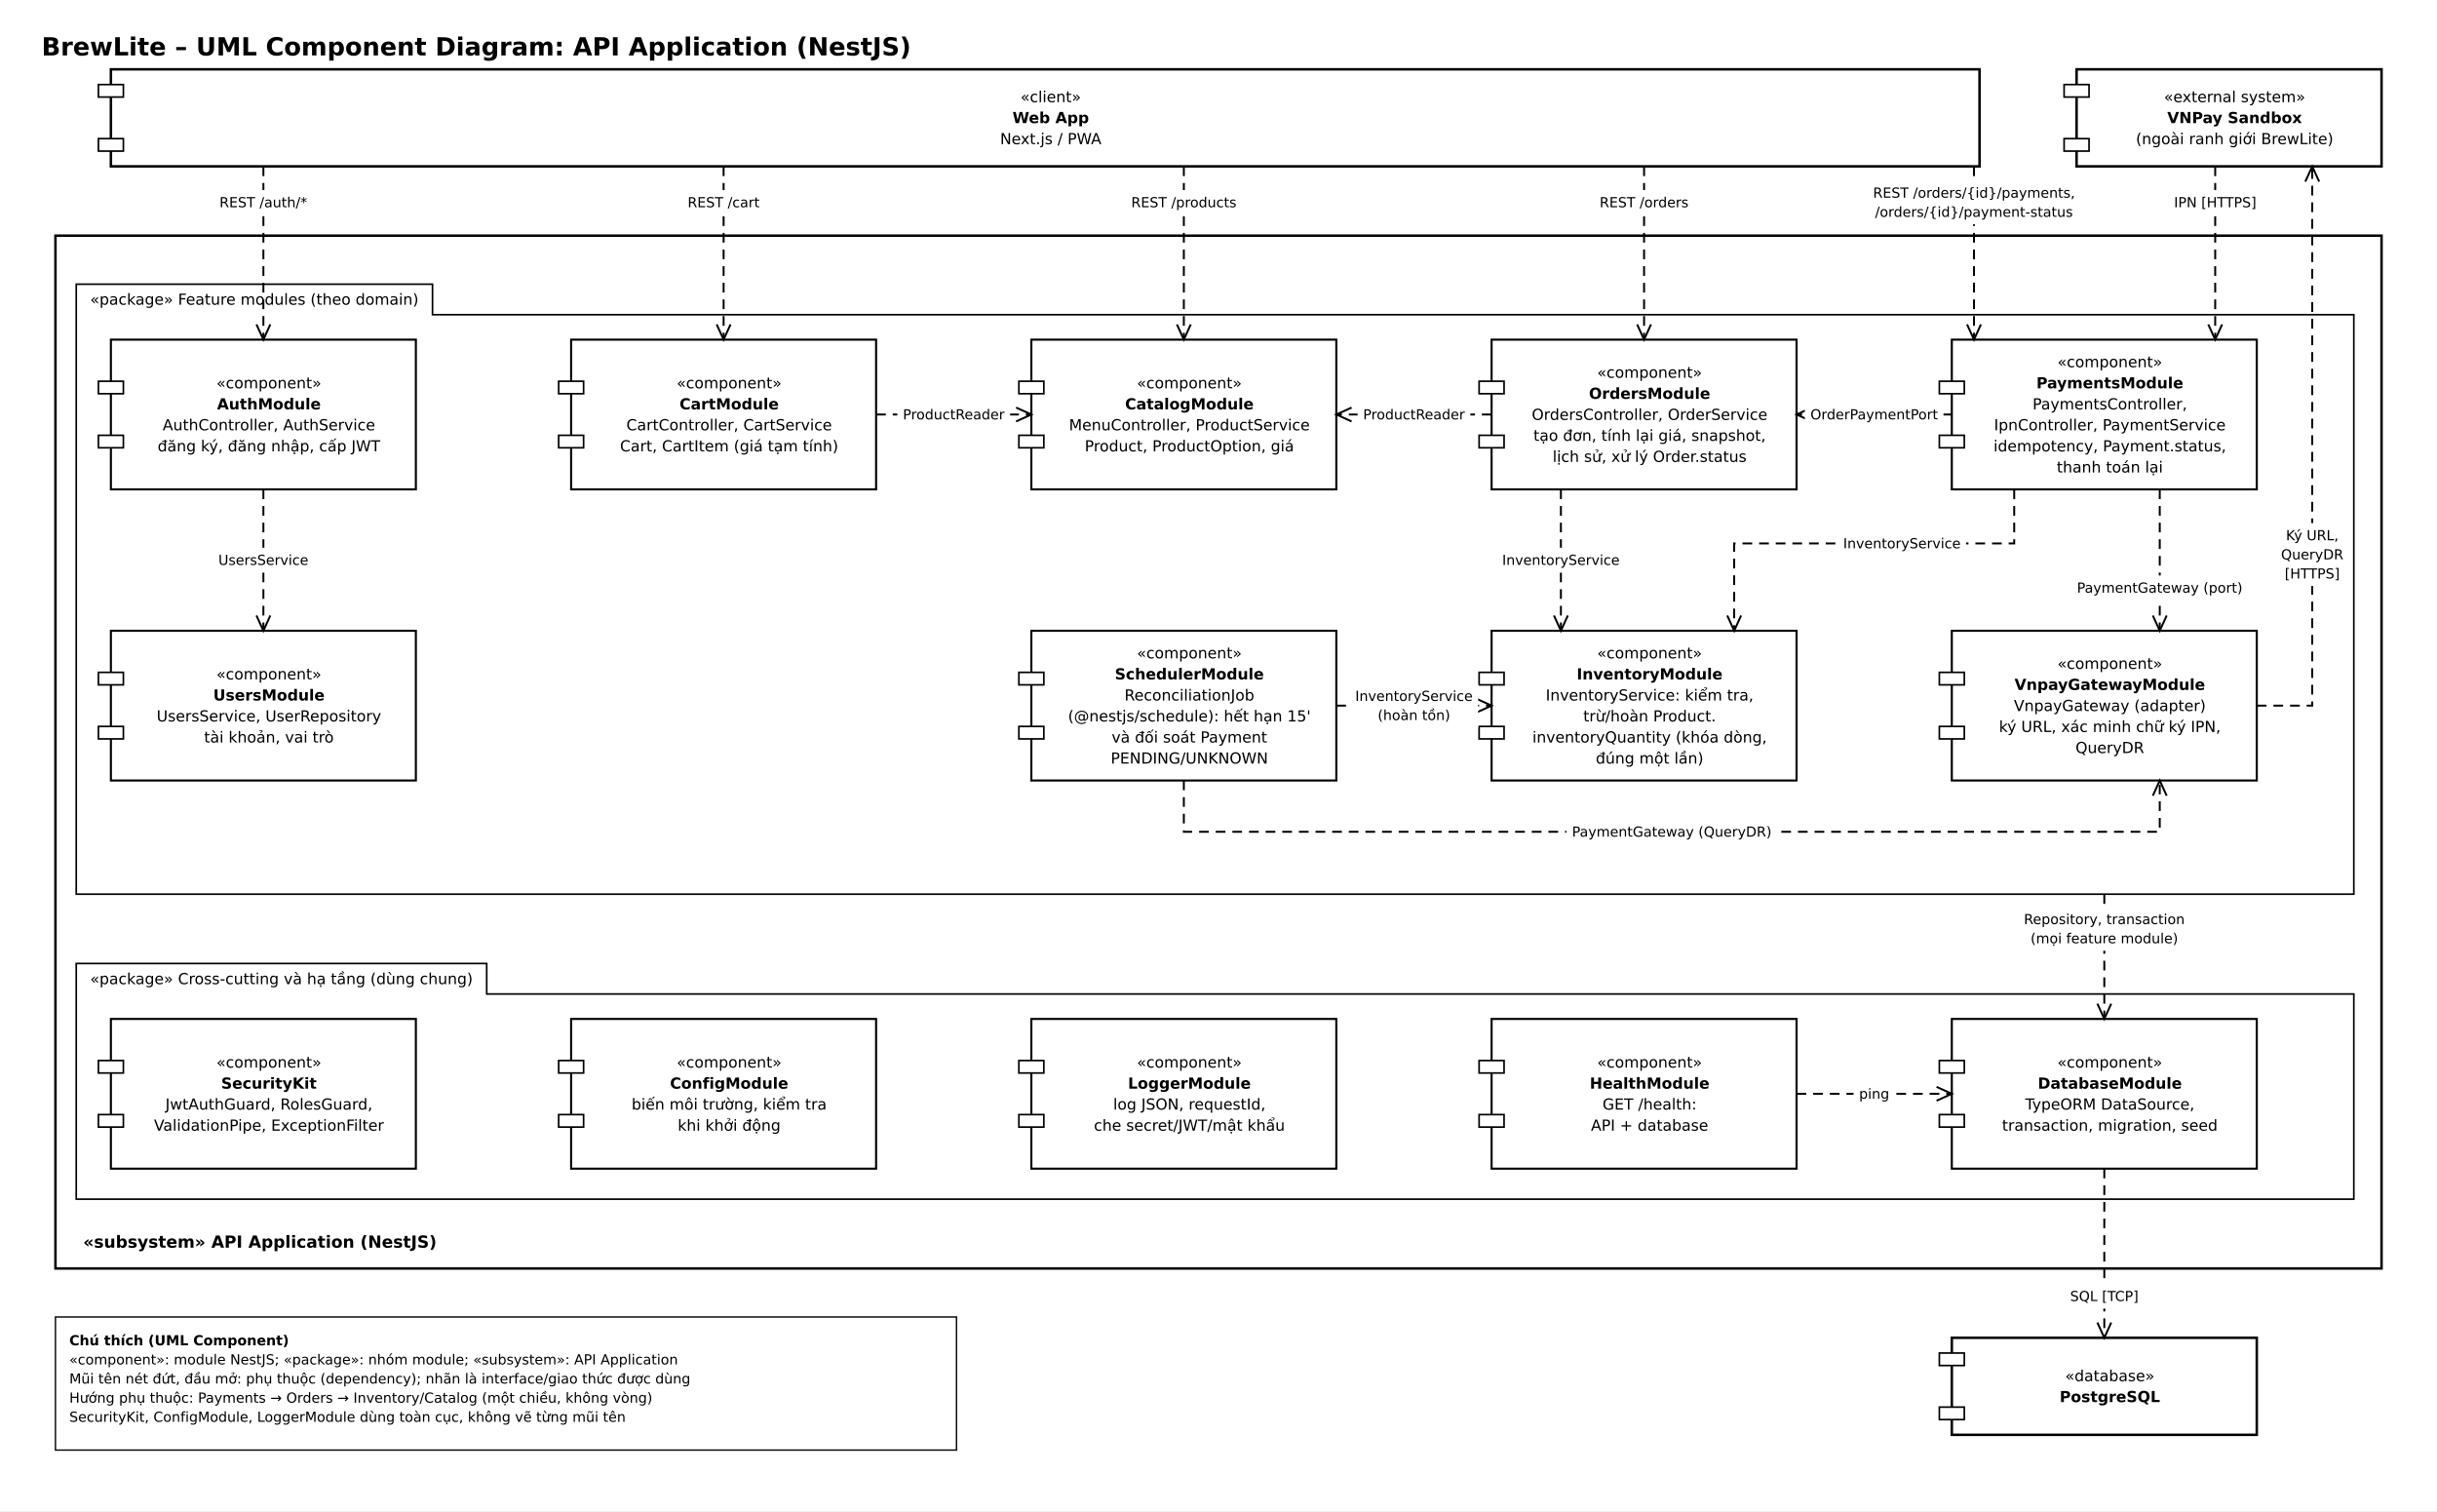
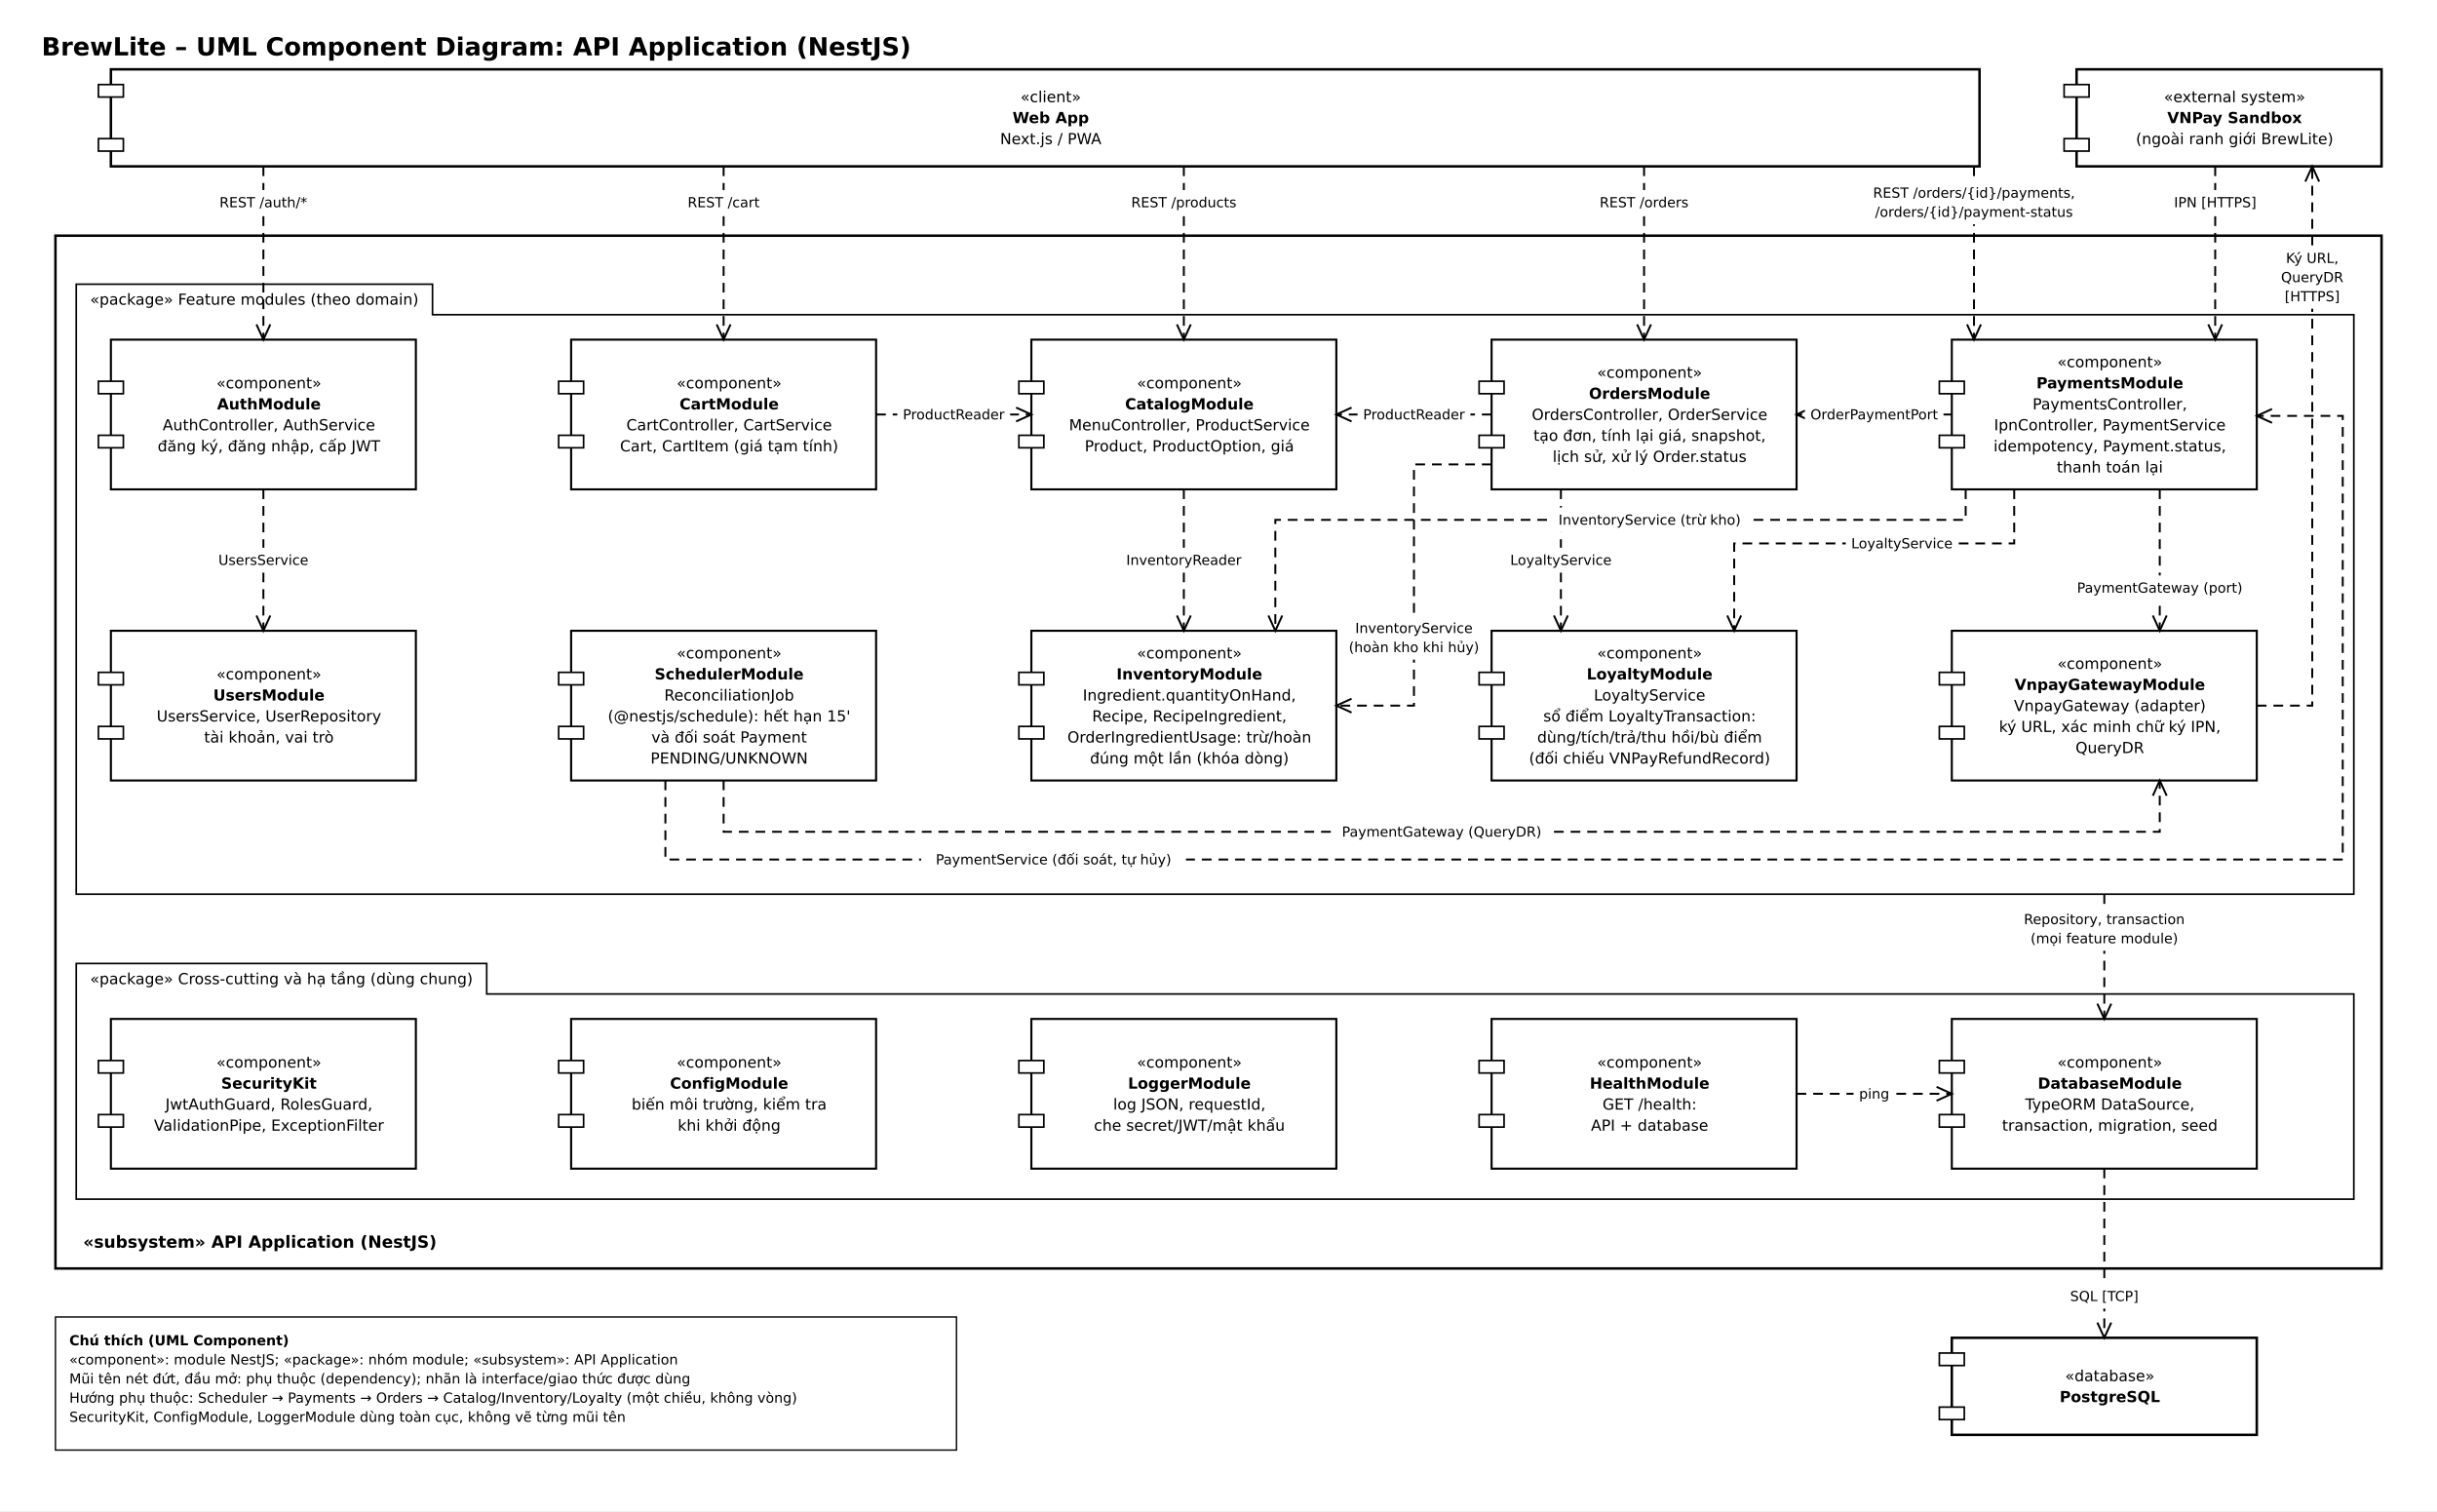
<svg xmlns="http://www.w3.org/2000/svg" width="1758" height="1090" viewBox="0 0 1758 1090">
  <rect x="0" y="0" width="1758" height="1090" fill="#FFFFFF" />
  <text x="30.0" y="40.0" text-anchor="start" font-family="DejaVu Sans, Arial, Helvetica, sans-serif" font-size="18" font-weight="bold" fill="#000000">BrewLite – UML Component Diagram: API Application (NestJS)</text>
  <rect x="40" y="170" width="1678" height="745" fill="none" stroke="#000000" stroke-width="1.8" />
  <text x="60.0" y="900.0" text-anchor="start" font-family="DejaVu Sans, Arial, Helvetica, sans-serif" font-size="12" font-weight="bold" fill="#000000">«subsystem» API Application (NestJS)</text>
  <path d="M55,205 L312.0,205 L312.0,227 L1698,227 L1698,645 L55,645 Z" fill="none" stroke="#000000" stroke-width="1.2" />
  <text x="65.0" y="219.8" text-anchor="start" font-family="DejaVu Sans, Arial, Helvetica, sans-serif" font-size="11" fill="#000000">«package» Feature modules (theo domain)</text>
  <path d="M55,695 L351.1,695 L351.1,717 L1698,717 L1698,865 L55,865 Z" fill="none" stroke="#000000" stroke-width="1.2" />
  <text x="65.0" y="709.9" text-anchor="start" font-family="DejaVu Sans, Arial, Helvetica, sans-serif" font-size="11" fill="#000000">«package» Cross-cutting và hạ tầng (dùng chung)</text>
  <rect x="80" y="50" width="1348" height="70" fill="#FFFFFF" stroke="#000000" stroke-width="1.8" />
  <rect x="71" y="61.0" width="18" height="9" fill="#FFFFFF" stroke="#000000" stroke-width="1.2" />
  <rect x="71" y="100.0" width="18" height="9" fill="#FFFFFF" stroke="#000000" stroke-width="1.2" />
  <text x="758.0" y="73.7" text-anchor="middle" font-family="DejaVu Sans, Arial, Helvetica, sans-serif" font-size="11" fill="#000000">«client»</text>
  <text x="758.0" y="88.8" text-anchor="middle" font-family="DejaVu Sans, Arial, Helvetica, sans-serif" font-size="11" font-weight="bold" fill="#000000">Web App</text>
  <text x="758.0" y="104.0" text-anchor="middle" font-family="DejaVu Sans, Arial, Helvetica, sans-serif" font-size="11" fill="#000000">Next.js / PWA</text>
  <rect x="1498" y="50" width="220" height="70" fill="#FFFFFF" stroke="#000000" stroke-width="1.8" />
  <rect x="1489" y="61.0" width="18" height="9" fill="#FFFFFF" stroke="#000000" stroke-width="1.2" />
  <rect x="1489" y="100.0" width="18" height="9" fill="#FFFFFF" stroke="#000000" stroke-width="1.2" />
  <text x="1612.0" y="73.7" text-anchor="middle" font-family="DejaVu Sans, Arial, Helvetica, sans-serif" font-size="11" fill="#000000">«external system»</text>
  <text x="1612.0" y="88.8" text-anchor="middle" font-family="DejaVu Sans, Arial, Helvetica, sans-serif" font-size="11" font-weight="bold" fill="#000000">VNPay Sandbox</text>
  <text x="1612.0" y="104.0" text-anchor="middle" font-family="DejaVu Sans, Arial, Helvetica, sans-serif" font-size="11" fill="#000000">(ngoài ranh giới BrewLite)</text>
  <rect x="80" y="245" width="220" height="108" fill="#FFFFFF" stroke="#000000" stroke-width="1.5" />
  <rect x="71" y="275.0" width="18" height="9" fill="#FFFFFF" stroke="#000000" stroke-width="1.2" />
  <rect x="71" y="314.0" width="18" height="9" fill="#FFFFFF" stroke="#000000" stroke-width="1.2" />
  <text x="194.0" y="280.1" text-anchor="middle" font-family="DejaVu Sans, Arial, Helvetica, sans-serif" font-size="11" fill="#000000">«component»</text>
  <text x="194.0" y="295.3" text-anchor="middle" font-family="DejaVu Sans, Arial, Helvetica, sans-serif" font-size="11" font-weight="bold" fill="#000000">AuthModule</text>
  <text x="194.0" y="310.4" text-anchor="middle" font-family="DejaVu Sans, Arial, Helvetica, sans-serif" font-size="11" fill="#000000">AuthController, AuthService</text>
  <text x="194.0" y="325.6" text-anchor="middle" font-family="DejaVu Sans, Arial, Helvetica, sans-serif" font-size="11" fill="#000000">đăng ký, đăng nhập, cấp JWT</text>
  <rect x="412" y="245" width="220" height="108" fill="#FFFFFF" stroke="#000000" stroke-width="1.5" />
  <rect x="403" y="275.0" width="18" height="9" fill="#FFFFFF" stroke="#000000" stroke-width="1.2" />
  <rect x="403" y="314.0" width="18" height="9" fill="#FFFFFF" stroke="#000000" stroke-width="1.2" />
  <text x="526.0" y="280.1" text-anchor="middle" font-family="DejaVu Sans, Arial, Helvetica, sans-serif" font-size="11" fill="#000000">«component»</text>
  <text x="526.0" y="295.3" text-anchor="middle" font-family="DejaVu Sans, Arial, Helvetica, sans-serif" font-size="11" font-weight="bold" fill="#000000">CartModule</text>
  <text x="526.0" y="310.4" text-anchor="middle" font-family="DejaVu Sans, Arial, Helvetica, sans-serif" font-size="11" fill="#000000">CartController, CartService</text>
  <text x="526.0" y="325.6" text-anchor="middle" font-family="DejaVu Sans, Arial, Helvetica, sans-serif" font-size="11" fill="#000000">Cart, CartItem (giá tạm tính)</text>
  <rect x="744" y="245" width="220" height="108" fill="#FFFFFF" stroke="#000000" stroke-width="1.5" />
  <rect x="735" y="275.0" width="18" height="9" fill="#FFFFFF" stroke="#000000" stroke-width="1.2" />
  <rect x="735" y="314.0" width="18" height="9" fill="#FFFFFF" stroke="#000000" stroke-width="1.2" />
  <text x="858.0" y="280.1" text-anchor="middle" font-family="DejaVu Sans, Arial, Helvetica, sans-serif" font-size="11" fill="#000000">«component»</text>
  <text x="858.0" y="295.3" text-anchor="middle" font-family="DejaVu Sans, Arial, Helvetica, sans-serif" font-size="11" font-weight="bold" fill="#000000">CatalogModule</text>
  <text x="858.0" y="310.4" text-anchor="middle" font-family="DejaVu Sans, Arial, Helvetica, sans-serif" font-size="11" fill="#000000">MenuController, ProductService</text>
  <text x="858.0" y="325.6" text-anchor="middle" font-family="DejaVu Sans, Arial, Helvetica, sans-serif" font-size="11" fill="#000000">Product, ProductOption, giá</text>
  <rect x="1076" y="245" width="220" height="108" fill="#FFFFFF" stroke="#000000" stroke-width="1.5" />
  <rect x="1067" y="275.0" width="18" height="9" fill="#FFFFFF" stroke="#000000" stroke-width="1.2" />
  <rect x="1067" y="314.0" width="18" height="9" fill="#FFFFFF" stroke="#000000" stroke-width="1.2" />
  <text x="1190.0" y="272.5" text-anchor="middle" font-family="DejaVu Sans, Arial, Helvetica, sans-serif" font-size="11" fill="#000000">«component»</text>
  <text x="1190.0" y="287.7" text-anchor="middle" font-family="DejaVu Sans, Arial, Helvetica, sans-serif" font-size="11" font-weight="bold" fill="#000000">OrdersModule</text>
  <text x="1190.0" y="302.9" text-anchor="middle" font-family="DejaVu Sans, Arial, Helvetica, sans-serif" font-size="11" fill="#000000">OrdersController, OrderService</text>
  <text x="1190.0" y="318.0" text-anchor="middle" font-family="DejaVu Sans, Arial, Helvetica, sans-serif" font-size="11" fill="#000000">tạo đơn, tính lại giá, snapshot,</text>
  <text x="1190.0" y="333.2" text-anchor="middle" font-family="DejaVu Sans, Arial, Helvetica, sans-serif" font-size="11" fill="#000000">lịch sử, xử lý Order.status</text>
  <rect x="1408" y="245" width="220" height="108" fill="#FFFFFF" stroke="#000000" stroke-width="1.5" />
  <rect x="1399" y="275.0" width="18" height="9" fill="#FFFFFF" stroke="#000000" stroke-width="1.2" />
  <rect x="1399" y="314.0" width="18" height="9" fill="#FFFFFF" stroke="#000000" stroke-width="1.2" />
  <text x="1522.0" y="264.9" text-anchor="middle" font-family="DejaVu Sans, Arial, Helvetica, sans-serif" font-size="11" fill="#000000">«component»</text>
  <text x="1522.0" y="280.1" text-anchor="middle" font-family="DejaVu Sans, Arial, Helvetica, sans-serif" font-size="11" font-weight="bold" fill="#000000">PaymentsModule</text>
  <text x="1522.0" y="295.3" text-anchor="middle" font-family="DejaVu Sans, Arial, Helvetica, sans-serif" font-size="11" fill="#000000">PaymentsController,</text>
  <text x="1522.0" y="310.4" text-anchor="middle" font-family="DejaVu Sans, Arial, Helvetica, sans-serif" font-size="11" fill="#000000">IpnController, PaymentService</text>
  <text x="1522.0" y="325.6" text-anchor="middle" font-family="DejaVu Sans, Arial, Helvetica, sans-serif" font-size="11" fill="#000000">idempotency, Payment.status,</text>
  <text x="1522.0" y="340.8" text-anchor="middle" font-family="DejaVu Sans, Arial, Helvetica, sans-serif" font-size="11" fill="#000000">thanh toán lại</text>
  <rect x="80" y="455" width="220" height="108" fill="#FFFFFF" stroke="#000000" stroke-width="1.5" />
  <rect x="71" y="485.0" width="18" height="9" fill="#FFFFFF" stroke="#000000" stroke-width="1.2" />
  <rect x="71" y="524.0" width="18" height="9" fill="#FFFFFF" stroke="#000000" stroke-width="1.2" />
  <text x="194.0" y="490.1" text-anchor="middle" font-family="DejaVu Sans, Arial, Helvetica, sans-serif" font-size="11" fill="#000000">«component»</text>
  <text x="194.0" y="505.3" text-anchor="middle" font-family="DejaVu Sans, Arial, Helvetica, sans-serif" font-size="11" font-weight="bold" fill="#000000">UsersModule</text>
  <text x="194.0" y="520.4" text-anchor="middle" font-family="DejaVu Sans, Arial, Helvetica, sans-serif" font-size="11" fill="#000000">UsersService, UserRepository</text>
  <text x="194.0" y="535.6" text-anchor="middle" font-family="DejaVu Sans, Arial, Helvetica, sans-serif" font-size="11" fill="#000000">tài khoản, vai trò</text>
+   <rect x="412" y="455" width="220" height="108" fill="#FFFFFF" stroke="#000000" stroke-width="1.5" />
+   <rect x="403" y="485.0" width="18" height="9" fill="#FFFFFF" stroke="#000000" stroke-width="1.2" />
+   <rect x="403" y="524.0" width="18" height="9" fill="#FFFFFF" stroke="#000000" stroke-width="1.2" />
+   <text x="526.0" y="474.9" text-anchor="middle" font-family="DejaVu Sans, Arial, Helvetica, sans-serif" font-size="11" fill="#000000">«component»</text>
+   <text x="526.0" y="490.1" text-anchor="middle" font-family="DejaVu Sans, Arial, Helvetica, sans-serif" font-size="11" font-weight="bold" fill="#000000">SchedulerModule</text>
+   <text x="526.0" y="505.3" text-anchor="middle" font-family="DejaVu Sans, Arial, Helvetica, sans-serif" font-size="11" fill="#000000">ReconciliationJob</text>
+   <text x="526.0" y="520.4" text-anchor="middle" font-family="DejaVu Sans, Arial, Helvetica, sans-serif" font-size="11" fill="#000000">(@nestjs/schedule): hết hạn 15'</text>
+   <text x="526.0" y="535.6" text-anchor="middle" font-family="DejaVu Sans, Arial, Helvetica, sans-serif" font-size="11" fill="#000000">và đối soát Payment</text>
+   <text x="526.0" y="550.8" text-anchor="middle" font-family="DejaVu Sans, Arial, Helvetica, sans-serif" font-size="11" fill="#000000">PENDING/UNKNOWN</text>
  <rect x="744" y="455" width="220" height="108" fill="#FFFFFF" stroke="#000000" stroke-width="1.5" />
  <rect x="735" y="485.0" width="18" height="9" fill="#FFFFFF" stroke="#000000" stroke-width="1.2" />
  <rect x="735" y="524.0" width="18" height="9" fill="#FFFFFF" stroke="#000000" stroke-width="1.2" />
  <text x="858.0" y="474.9" text-anchor="middle" font-family="DejaVu Sans, Arial, Helvetica, sans-serif" font-size="11" fill="#000000">«component»</text>
-   <text x="858.0" y="490.1" text-anchor="middle" font-family="DejaVu Sans, Arial, Helvetica, sans-serif" font-size="11" font-weight="bold" fill="#000000">SchedulerModule</text>
-   <text x="858.0" y="505.3" text-anchor="middle" font-family="DejaVu Sans, Arial, Helvetica, sans-serif" font-size="11" fill="#000000">ReconciliationJob</text>
-   <text x="858.0" y="520.4" text-anchor="middle" font-family="DejaVu Sans, Arial, Helvetica, sans-serif" font-size="11" fill="#000000">(@nestjs/schedule): hết hạn 15'</text>
-   <text x="858.0" y="535.6" text-anchor="middle" font-family="DejaVu Sans, Arial, Helvetica, sans-serif" font-size="11" fill="#000000">và đối soát Payment</text>
-   <text x="858.0" y="550.8" text-anchor="middle" font-family="DejaVu Sans, Arial, Helvetica, sans-serif" font-size="11" fill="#000000">PENDING/UNKNOWN</text>
+   <text x="858.0" y="490.1" text-anchor="middle" font-family="DejaVu Sans, Arial, Helvetica, sans-serif" font-size="11" font-weight="bold" fill="#000000">InventoryModule</text>
+   <text x="858.0" y="505.3" text-anchor="middle" font-family="DejaVu Sans, Arial, Helvetica, sans-serif" font-size="11" fill="#000000">Ingredient.quantityOnHand,</text>
+   <text x="858.0" y="520.4" text-anchor="middle" font-family="DejaVu Sans, Arial, Helvetica, sans-serif" font-size="11" fill="#000000">Recipe, RecipeIngredient,</text>
+   <text x="858.0" y="535.6" text-anchor="middle" font-family="DejaVu Sans, Arial, Helvetica, sans-serif" font-size="11" fill="#000000">OrderIngredientUsage: trừ/hoàn</text>
+   <text x="858.0" y="550.8" text-anchor="middle" font-family="DejaVu Sans, Arial, Helvetica, sans-serif" font-size="11" fill="#000000">đúng một lần (khóa dòng)</text>
  <rect x="1076" y="455" width="220" height="108" fill="#FFFFFF" stroke="#000000" stroke-width="1.5" />
  <rect x="1067" y="485.0" width="18" height="9" fill="#FFFFFF" stroke="#000000" stroke-width="1.2" />
  <rect x="1067" y="524.0" width="18" height="9" fill="#FFFFFF" stroke="#000000" stroke-width="1.2" />
  <text x="1190.0" y="474.9" text-anchor="middle" font-family="DejaVu Sans, Arial, Helvetica, sans-serif" font-size="11" fill="#000000">«component»</text>
-   <text x="1190.0" y="490.1" text-anchor="middle" font-family="DejaVu Sans, Arial, Helvetica, sans-serif" font-size="11" font-weight="bold" fill="#000000">InventoryModule</text>
-   <text x="1190.0" y="505.3" text-anchor="middle" font-family="DejaVu Sans, Arial, Helvetica, sans-serif" font-size="11" fill="#000000">InventoryService: kiểm tra,</text>
-   <text x="1190.0" y="520.4" text-anchor="middle" font-family="DejaVu Sans, Arial, Helvetica, sans-serif" font-size="11" fill="#000000">trừ/hoàn Product.</text>
-   <text x="1190.0" y="535.6" text-anchor="middle" font-family="DejaVu Sans, Arial, Helvetica, sans-serif" font-size="11" fill="#000000">inventoryQuantity (khóa dòng,</text>
-   <text x="1190.0" y="550.8" text-anchor="middle" font-family="DejaVu Sans, Arial, Helvetica, sans-serif" font-size="11" fill="#000000">đúng một lần)</text>
+   <text x="1190.0" y="490.1" text-anchor="middle" font-family="DejaVu Sans, Arial, Helvetica, sans-serif" font-size="11" font-weight="bold" fill="#000000">LoyaltyModule</text>
+   <text x="1190.0" y="505.3" text-anchor="middle" font-family="DejaVu Sans, Arial, Helvetica, sans-serif" font-size="11" fill="#000000">LoyaltyService</text>
+   <text x="1190.0" y="520.4" text-anchor="middle" font-family="DejaVu Sans, Arial, Helvetica, sans-serif" font-size="11" fill="#000000">sổ điểm LoyaltyTransaction:</text>
+   <text x="1190.0" y="535.6" text-anchor="middle" font-family="DejaVu Sans, Arial, Helvetica, sans-serif" font-size="11" fill="#000000">dùng/tích/trả/thu hồi/bù điểm</text>
+   <text x="1190.0" y="550.8" text-anchor="middle" font-family="DejaVu Sans, Arial, Helvetica, sans-serif" font-size="11" fill="#000000">(đối chiếu VNPayRefundRecord)</text>
  <rect x="1408" y="455" width="220" height="108" fill="#FFFFFF" stroke="#000000" stroke-width="1.5" />
  <rect x="1399" y="485.0" width="18" height="9" fill="#FFFFFF" stroke="#000000" stroke-width="1.2" />
  <rect x="1399" y="524.0" width="18" height="9" fill="#FFFFFF" stroke="#000000" stroke-width="1.2" />
  <text x="1522.0" y="482.5" text-anchor="middle" font-family="DejaVu Sans, Arial, Helvetica, sans-serif" font-size="11" fill="#000000">«component»</text>
  <text x="1522.0" y="497.7" text-anchor="middle" font-family="DejaVu Sans, Arial, Helvetica, sans-serif" font-size="11" font-weight="bold" fill="#000000">VnpayGatewayModule</text>
  <text x="1522.0" y="512.9" text-anchor="middle" font-family="DejaVu Sans, Arial, Helvetica, sans-serif" font-size="11" fill="#000000">VnpayGateway (adapter)</text>
  <text x="1522.0" y="528.0" text-anchor="middle" font-family="DejaVu Sans, Arial, Helvetica, sans-serif" font-size="11" fill="#000000">ký URL, xác minh chữ ký IPN,</text>
  <text x="1522.0" y="543.2" text-anchor="middle" font-family="DejaVu Sans, Arial, Helvetica, sans-serif" font-size="11" fill="#000000">QueryDR</text>
  <rect x="80" y="735" width="220" height="108" fill="#FFFFFF" stroke="#000000" stroke-width="1.5" />
  <rect x="71" y="765.0" width="18" height="9" fill="#FFFFFF" stroke="#000000" stroke-width="1.2" />
  <rect x="71" y="804.0" width="18" height="9" fill="#FFFFFF" stroke="#000000" stroke-width="1.2" />
  <text x="194.0" y="770.1" text-anchor="middle" font-family="DejaVu Sans, Arial, Helvetica, sans-serif" font-size="11" fill="#000000">«component»</text>
  <text x="194.0" y="785.3" text-anchor="middle" font-family="DejaVu Sans, Arial, Helvetica, sans-serif" font-size="11" font-weight="bold" fill="#000000">SecurityKit</text>
  <text x="194.0" y="800.4" text-anchor="middle" font-family="DejaVu Sans, Arial, Helvetica, sans-serif" font-size="11" fill="#000000">JwtAuthGuard, RolesGuard,</text>
  <text x="194.0" y="815.6" text-anchor="middle" font-family="DejaVu Sans, Arial, Helvetica, sans-serif" font-size="11" fill="#000000">ValidationPipe, ExceptionFilter</text>
  <rect x="412" y="735" width="220" height="108" fill="#FFFFFF" stroke="#000000" stroke-width="1.5" />
  <rect x="403" y="765.0" width="18" height="9" fill="#FFFFFF" stroke="#000000" stroke-width="1.2" />
  <rect x="403" y="804.0" width="18" height="9" fill="#FFFFFF" stroke="#000000" stroke-width="1.2" />
  <text x="526.0" y="770.1" text-anchor="middle" font-family="DejaVu Sans, Arial, Helvetica, sans-serif" font-size="11" fill="#000000">«component»</text>
  <text x="526.0" y="785.3" text-anchor="middle" font-family="DejaVu Sans, Arial, Helvetica, sans-serif" font-size="11" font-weight="bold" fill="#000000">ConfigModule</text>
  <text x="526.0" y="800.4" text-anchor="middle" font-family="DejaVu Sans, Arial, Helvetica, sans-serif" font-size="11" fill="#000000">biến môi trường, kiểm tra</text>
  <text x="526.0" y="815.6" text-anchor="middle" font-family="DejaVu Sans, Arial, Helvetica, sans-serif" font-size="11" fill="#000000">khi khởi động</text>
  <rect x="744" y="735" width="220" height="108" fill="#FFFFFF" stroke="#000000" stroke-width="1.5" />
  <rect x="735" y="765.0" width="18" height="9" fill="#FFFFFF" stroke="#000000" stroke-width="1.2" />
  <rect x="735" y="804.0" width="18" height="9" fill="#FFFFFF" stroke="#000000" stroke-width="1.2" />
  <text x="858.0" y="770.1" text-anchor="middle" font-family="DejaVu Sans, Arial, Helvetica, sans-serif" font-size="11" fill="#000000">«component»</text>
  <text x="858.0" y="785.3" text-anchor="middle" font-family="DejaVu Sans, Arial, Helvetica, sans-serif" font-size="11" font-weight="bold" fill="#000000">LoggerModule</text>
  <text x="858.0" y="800.4" text-anchor="middle" font-family="DejaVu Sans, Arial, Helvetica, sans-serif" font-size="11" fill="#000000">log JSON, requestId,</text>
  <text x="858.0" y="815.6" text-anchor="middle" font-family="DejaVu Sans, Arial, Helvetica, sans-serif" font-size="11" fill="#000000">che secret/JWT/mật khẩu</text>
  <rect x="1076" y="735" width="220" height="108" fill="#FFFFFF" stroke="#000000" stroke-width="1.5" />
  <rect x="1067" y="765.0" width="18" height="9" fill="#FFFFFF" stroke="#000000" stroke-width="1.2" />
  <rect x="1067" y="804.0" width="18" height="9" fill="#FFFFFF" stroke="#000000" stroke-width="1.2" />
  <text x="1190.0" y="770.1" text-anchor="middle" font-family="DejaVu Sans, Arial, Helvetica, sans-serif" font-size="11" fill="#000000">«component»</text>
  <text x="1190.0" y="785.3" text-anchor="middle" font-family="DejaVu Sans, Arial, Helvetica, sans-serif" font-size="11" font-weight="bold" fill="#000000">HealthModule</text>
  <text x="1190.0" y="800.4" text-anchor="middle" font-family="DejaVu Sans, Arial, Helvetica, sans-serif" font-size="11" fill="#000000">GET /health:</text>
  <text x="1190.0" y="815.6" text-anchor="middle" font-family="DejaVu Sans, Arial, Helvetica, sans-serif" font-size="11" fill="#000000">API + database</text>
  <rect x="1408" y="735" width="220" height="108" fill="#FFFFFF" stroke="#000000" stroke-width="1.5" />
  <rect x="1399" y="765.0" width="18" height="9" fill="#FFFFFF" stroke="#000000" stroke-width="1.2" />
  <rect x="1399" y="804.0" width="18" height="9" fill="#FFFFFF" stroke="#000000" stroke-width="1.2" />
  <text x="1522.0" y="770.1" text-anchor="middle" font-family="DejaVu Sans, Arial, Helvetica, sans-serif" font-size="11" fill="#000000">«component»</text>
  <text x="1522.0" y="785.3" text-anchor="middle" font-family="DejaVu Sans, Arial, Helvetica, sans-serif" font-size="11" font-weight="bold" fill="#000000">DatabaseModule</text>
  <text x="1522.0" y="800.4" text-anchor="middle" font-family="DejaVu Sans, Arial, Helvetica, sans-serif" font-size="11" fill="#000000">TypeORM DataSource,</text>
  <text x="1522.0" y="815.6" text-anchor="middle" font-family="DejaVu Sans, Arial, Helvetica, sans-serif" font-size="11" fill="#000000">transaction, migration, seed</text>
  <rect x="1408" y="965" width="220" height="70" fill="#FFFFFF" stroke="#000000" stroke-width="1.8" />
  <rect x="1399" y="976.0" width="18" height="9" fill="#FFFFFF" stroke="#000000" stroke-width="1.2" />
  <rect x="1399" y="1015.0" width="18" height="9" fill="#FFFFFF" stroke="#000000" stroke-width="1.2" />
  <text x="1522.0" y="996.3" text-anchor="middle" font-family="DejaVu Sans, Arial, Helvetica, sans-serif" font-size="11" fill="#000000">«database»</text>
  <text x="1522.0" y="1011.4" text-anchor="middle" font-family="DejaVu Sans, Arial, Helvetica, sans-serif" font-size="11" font-weight="bold" fill="#000000">PostgreSQL</text>
  <rect x="40" y="950" width="650" height="96" fill="#FFFFFF" stroke="#000000" stroke-width="1" />
  <text x="50.0" y="970.4" text-anchor="start" font-family="DejaVu Sans, Arial, Helvetica, sans-serif" font-size="10" font-weight="bold" fill="#000000">Chú thích (UML Component)</text>
  <text x="50.0" y="984.2" text-anchor="start" font-family="DejaVu Sans, Arial, Helvetica, sans-serif" font-size="10" fill="#000000">«component»: module NestJS;  «package»: nhóm module;  «subsystem»: API Application</text>
  <text x="50.0" y="998.0" text-anchor="start" font-family="DejaVu Sans, Arial, Helvetica, sans-serif" font-size="10" fill="#000000">Mũi tên nét đứt, đầu mở: phụ thuộc (dependency); nhãn là interface/giao thức được dùng</text>
-   <text x="50.0" y="1011.8" text-anchor="start" font-family="DejaVu Sans, Arial, Helvetica, sans-serif" font-size="10" fill="#000000">Hướng phụ thuộc: Payments → Orders → Inventory/Catalog (một chiều, không vòng)</text>
+   <text x="50.0" y="1011.8" text-anchor="start" font-family="DejaVu Sans, Arial, Helvetica, sans-serif" font-size="10" fill="#000000">Hướng phụ thuộc: Scheduler → Payments → Orders → Catalog/Inventory/Loyalty (một chiều, không vòng)</text>
  <text x="50.0" y="1025.6" text-anchor="start" font-family="DejaVu Sans, Arial, Helvetica, sans-serif" font-size="10" fill="#000000">SecurityKit, ConfigModule, LoggerModule dùng toàn cục, không vẽ từng mũi tên</text>
  <polyline points="190,120 190,245" fill="none" stroke="#000000" stroke-width="1.4" stroke-dasharray="7 5" />
  <polyline points="185.0,234.0 190.0,245.0 195.0,234.0" fill="none" stroke="#000000" stroke-width="1.4" />
  <polyline points="522,120 522,245" fill="none" stroke="#000000" stroke-width="1.4" stroke-dasharray="7 5" />
  <polyline points="517.0,234.0 522.0,245.0 527.0,234.0" fill="none" stroke="#000000" stroke-width="1.4" />
  <polyline points="854,120 854,245" fill="none" stroke="#000000" stroke-width="1.4" stroke-dasharray="7 5" />
  <polyline points="849.0,234.0 854.0,245.0 859.0,234.0" fill="none" stroke="#000000" stroke-width="1.4" />
  <polyline points="1186,120 1186,245" fill="none" stroke="#000000" stroke-width="1.4" stroke-dasharray="7 5" />
  <polyline points="1181.0,234.0 1186.0,245.0 1191.0,234.0" fill="none" stroke="#000000" stroke-width="1.4" />
  <polyline points="1424,120 1424,245" fill="none" stroke="#000000" stroke-width="1.4" stroke-dasharray="7 5" />
  <polyline points="1419.0,234.0 1424.0,245.0 1429.0,234.0" fill="none" stroke="#000000" stroke-width="1.4" />
  <polyline points="1598,120 1598,245" fill="none" stroke="#000000" stroke-width="1.4" stroke-dasharray="7 5" />
  <polyline points="1593.0,234.0 1598.0,245.0 1603.0,234.0" fill="none" stroke="#000000" stroke-width="1.4" />
  <polyline points="190,353 190,455" fill="none" stroke="#000000" stroke-width="1.4" stroke-dasharray="7 5" />
  <polyline points="185.0,444.0 190.0,455.0 195.0,444.0" fill="none" stroke="#000000" stroke-width="1.4" />
  <polyline points="632,299 744,299" fill="none" stroke="#000000" stroke-width="1.4" stroke-dasharray="7 5" />
  <polyline points="733.0,304.0 744.0,299.0 733.0,294.0" fill="none" stroke="#000000" stroke-width="1.4" />
  <polyline points="1076,299 964,299" fill="none" stroke="#000000" stroke-width="1.4" stroke-dasharray="7 5" />
  <polyline points="975.0,294.0 964.0,299.0 975.0,304.0" fill="none" stroke="#000000" stroke-width="1.4" />
  <polyline points="1126,353 1126,455" fill="none" stroke="#000000" stroke-width="1.4" stroke-dasharray="7 5" />
  <polyline points="1121.0,444.0 1126.0,455.0 1131.0,444.0" fill="none" stroke="#000000" stroke-width="1.4" />
  <polyline points="1408,299 1296,299" fill="none" stroke="#000000" stroke-width="1.4" stroke-dasharray="7 5" />
  <polyline points="1307.0,294.0 1296.0,299.0 1307.0,304.0" fill="none" stroke="#000000" stroke-width="1.4" />
  <polyline points="1453,353 1453,392 1251,392 1251,455" fill="none" stroke="#000000" stroke-width="1.4" stroke-dasharray="7 5" />
  <polyline points="1246.0,444.0 1251.0,455.0 1256.0,444.0" fill="none" stroke="#000000" stroke-width="1.4" />
  <polyline points="1558,353 1558,455" fill="none" stroke="#000000" stroke-width="1.4" stroke-dasharray="7 5" />
  <polyline points="1553.0,444.0 1558.0,455.0 1563.0,444.0" fill="none" stroke="#000000" stroke-width="1.4" />
-   <polyline points="964,509 1076,509" fill="none" stroke="#000000" stroke-width="1.4" stroke-dasharray="7 5" />
-   <polyline points="1065.0,514.0 1076.0,509.0 1065.0,504.0" fill="none" stroke="#000000" stroke-width="1.4" />
-   <polyline points="854,563 854,600 1558,600 1558,563" fill="none" stroke="#000000" stroke-width="1.4" stroke-dasharray="7 5" />
+   <polyline points="1076,335 1020,335 1020,509 964,509" fill="none" stroke="#000000" stroke-width="1.4" stroke-dasharray="7 5" />
+   <polyline points="975.0,504.0 964.0,509.0 975.0,514.0" fill="none" stroke="#000000" stroke-width="1.4" />
+   <polyline points="522,563 522,600 1558,600 1558,563" fill="none" stroke="#000000" stroke-width="1.4" stroke-dasharray="7 5" />
  <polyline points="1563.0,574.0 1558.0,563.0 1553.0,574.0" fill="none" stroke="#000000" stroke-width="1.4" />
  <polyline points="1628,509 1668,509 1668,120" fill="none" stroke="#000000" stroke-width="1.4" stroke-dasharray="7 5" />
  <polyline points="1673.0,131.0 1668.0,120.0 1663.0,131.0" fill="none" stroke="#000000" stroke-width="1.4" />
+   <polyline points="854,353 854,455" fill="none" stroke="#000000" stroke-width="1.4" stroke-dasharray="7 5" />
+   <polyline points="849.0,444.0 854.0,455.0 859.0,444.0" fill="none" stroke="#000000" stroke-width="1.4" />
+   <polyline points="1418,353 1418,375 920,375 920,455" fill="none" stroke="#000000" stroke-width="1.4" stroke-dasharray="7 5" />
+   <polyline points="915.0,444.0 920.0,455.0 925.0,444.0" fill="none" stroke="#000000" stroke-width="1.4" />
+   <polyline points="480,563 480,620 1690,620 1690,300 1628,300" fill="none" stroke="#000000" stroke-width="1.4" stroke-dasharray="7 5" />
+   <polyline points="1639.0,295.0 1628.0,300.0 1639.0,305.0" fill="none" stroke="#000000" stroke-width="1.4" />
  <polyline points="1518,645 1518,735" fill="none" stroke="#000000" stroke-width="1.4" stroke-dasharray="7 5" />
  <polyline points="1513.0,724.0 1518.0,735.0 1523.0,724.0" fill="none" stroke="#000000" stroke-width="1.4" />
  <polyline points="1296,789 1408,789" fill="none" stroke="#000000" stroke-width="1.4" stroke-dasharray="7 5" />
  <polyline points="1397.0,794.0 1408.0,789.0 1397.0,784.0" fill="none" stroke="#000000" stroke-width="1.4" />
  <polyline points="1518,843 1518,965" fill="none" stroke="#000000" stroke-width="1.4" stroke-dasharray="7 5" />
  <polyline points="1513.0,954.0 1518.0,965.0 1523.0,954.0" fill="none" stroke="#000000" stroke-width="1.4" />
  <rect x="154.3" y="137.1" width="71.4" height="17.8" fill="#FFFFFF" stroke="none" />
  <text x="190.0" y="149.5" text-anchor="middle" font-family="DejaVu Sans, Arial, Helvetica, sans-serif" font-size="10" fill="#000000">REST /auth/*</text>
  <rect x="492.0" y="137.1" width="59.9" height="17.8" fill="#FFFFFF" stroke="none" />
  <text x="522.0" y="149.5" text-anchor="middle" font-family="DejaVu Sans, Arial, Helvetica, sans-serif" font-size="10" fill="#000000">REST /cart</text>
  <rect x="812.0" y="137.1" width="84.0" height="17.8" fill="#FFFFFF" stroke="none" />
  <text x="854.0" y="149.5" text-anchor="middle" font-family="DejaVu Sans, Arial, Helvetica, sans-serif" font-size="10" fill="#000000">REST /products</text>
  <rect x="1149.9" y="137.1" width="72.2" height="17.8" fill="#FFFFFF" stroke="none" />
  <text x="1186.0" y="149.5" text-anchor="middle" font-family="DejaVu Sans, Arial, Helvetica, sans-serif" font-size="10" fill="#000000">REST /orders</text>
  <rect x="1347.2" y="130.2" width="153.7" height="31.6" fill="#FFFFFF" stroke="none" />
  <text x="1424.0" y="142.6" text-anchor="middle" font-family="DejaVu Sans, Arial, Helvetica, sans-serif" font-size="10" fill="#000000">REST /orders/{id}/payments,</text>
  <text x="1424.0" y="156.4" text-anchor="middle" font-family="DejaVu Sans, Arial, Helvetica, sans-serif" font-size="10" fill="#000000">/orders/{id}/payment-status</text>
  <rect x="1564.3" y="137.1" width="67.4" height="17.8" fill="#FFFFFF" stroke="none" />
  <text x="1598.0" y="149.5" text-anchor="middle" font-family="DejaVu Sans, Arial, Helvetica, sans-serif" font-size="10" fill="#000000">IPN [HTTPS]</text>
  <rect x="153.5" y="395.1" width="73.0" height="17.8" fill="#FFFFFF" stroke="none" />
  <text x="190.0" y="407.5" text-anchor="middle" font-family="DejaVu Sans, Arial, Helvetica, sans-serif" font-size="10" fill="#000000">UsersService</text>
  <rect x="647.3" y="290.1" width="81.4" height="17.8" fill="#FFFFFF" stroke="none" />
  <text x="688.0" y="302.5" text-anchor="middle" font-family="DejaVu Sans, Arial, Helvetica, sans-serif" font-size="10" fill="#000000">ProductReader</text>
  <rect x="979.3" y="290.1" width="81.4" height="17.8" fill="#FFFFFF" stroke="none" />
  <text x="1020.0" y="302.5" text-anchor="middle" font-family="DejaVu Sans, Arial, Helvetica, sans-serif" font-size="10" fill="#000000">ProductReader</text>
-   <rect x="1079.6" y="395.1" width="92.7" height="17.8" fill="#FFFFFF" stroke="none" />
-   <text x="1126.0" y="407.5" text-anchor="middle" font-family="DejaVu Sans, Arial, Helvetica, sans-serif" font-size="10" fill="#000000">InventoryService</text>
+   <rect x="1085.5" y="395.1" width="81.1" height="17.8" fill="#FFFFFF" stroke="none" />
+   <text x="1126.0" y="407.5" text-anchor="middle" font-family="DejaVu Sans, Arial, Helvetica, sans-serif" font-size="10" fill="#000000">LoyaltyService</text>
  <rect x="1302.0" y="290.1" width="100.0" height="17.8" fill="#FFFFFF" stroke="none" />
  <text x="1352.0" y="302.5" text-anchor="middle" font-family="DejaVu Sans, Arial, Helvetica, sans-serif" font-size="10" fill="#000000">OrderPaymentPort</text>
-   <rect x="1325.6" y="383.1" width="92.7" height="17.8" fill="#FFFFFF" stroke="none" />
-   <text x="1372.0" y="395.5" text-anchor="middle" font-family="DejaVu Sans, Arial, Helvetica, sans-serif" font-size="10" fill="#000000">InventoryService</text>
+   <rect x="1331.5" y="383.1" width="81.1" height="17.8" fill="#FFFFFF" stroke="none" />
+   <text x="1372.0" y="395.5" text-anchor="middle" font-family="DejaVu Sans, Arial, Helvetica, sans-serif" font-size="10" fill="#000000">LoyaltyService</text>
  <rect x="1494.3" y="415.1" width="127.4" height="17.8" fill="#FFFFFF" stroke="none" />
  <text x="1558.0" y="427.5" text-anchor="middle" font-family="DejaVu Sans, Arial, Helvetica, sans-serif" font-size="10" fill="#000000">PaymentGateway (port)</text>
-   <rect x="973.6" y="493.2" width="92.7" height="31.6" fill="#FFFFFF" stroke="none" />
-   <text x="1020.0" y="505.6" text-anchor="middle" font-family="DejaVu Sans, Arial, Helvetica, sans-serif" font-size="10" fill="#000000">InventoryService</text>
-   <text x="1020.0" y="519.4" text-anchor="middle" font-family="DejaVu Sans, Arial, Helvetica, sans-serif" font-size="10" fill="#000000">(hoàn tồn)</text>
-   <rect x="1130.0" y="591.1" width="152.0" height="17.8" fill="#FFFFFF" stroke="none" />
-   <text x="1206.0" y="603.5" text-anchor="middle" font-family="DejaVu Sans, Arial, Helvetica, sans-serif" font-size="10" fill="#000000">PaymentGateway (QueryDR)</text>
-   <rect x="1641.5" y="377.3" width="53.0" height="45.4" fill="#FFFFFF" stroke="none" />
-   <text x="1668.0" y="389.7" text-anchor="middle" font-family="DejaVu Sans, Arial, Helvetica, sans-serif" font-size="10" fill="#000000">Ký URL,</text>
-   <text x="1668.0" y="403.5" text-anchor="middle" font-family="DejaVu Sans, Arial, Helvetica, sans-serif" font-size="10" fill="#000000">QueryDR</text>
-   <text x="1668.0" y="417.3" text-anchor="middle" font-family="DejaVu Sans, Arial, Helvetica, sans-serif" font-size="10" fill="#000000">[HTTPS]</text>
+   <rect x="967.9" y="444.2" width="104.3" height="31.6" fill="#FFFFFF" stroke="none" />
+   <text x="1020.0" y="456.6" text-anchor="middle" font-family="DejaVu Sans, Arial, Helvetica, sans-serif" font-size="10" fill="#000000">InventoryService</text>
+   <text x="1020.0" y="470.4" text-anchor="middle" font-family="DejaVu Sans, Arial, Helvetica, sans-serif" font-size="10" fill="#000000">(hoàn kho khi hủy)</text>
+   <rect x="964.0" y="591.1" width="152.0" height="17.8" fill="#FFFFFF" stroke="none" />
+   <text x="1040.0" y="603.5" text-anchor="middle" font-family="DejaVu Sans, Arial, Helvetica, sans-serif" font-size="10" fill="#000000">PaymentGateway (QueryDR)</text>
+   <rect x="1641.5" y="177.3" width="53.0" height="45.4" fill="#FFFFFF" stroke="none" />
+   <text x="1668.0" y="189.7" text-anchor="middle" font-family="DejaVu Sans, Arial, Helvetica, sans-serif" font-size="10" fill="#000000">Ký URL,</text>
+   <text x="1668.0" y="203.5" text-anchor="middle" font-family="DejaVu Sans, Arial, Helvetica, sans-serif" font-size="10" fill="#000000">QueryDR</text>
+   <text x="1668.0" y="217.3" text-anchor="middle" font-family="DejaVu Sans, Arial, Helvetica, sans-serif" font-size="10" fill="#000000">[HTTPS]</text>
  <rect x="1456.0" y="654.2" width="124.0" height="31.6" fill="#FFFFFF" stroke="none" />
  <text x="1518.0" y="666.6" text-anchor="middle" font-family="DejaVu Sans, Arial, Helvetica, sans-serif" font-size="10" fill="#000000">Repository, transaction</text>
  <text x="1518.0" y="680.4" text-anchor="middle" font-family="DejaVu Sans, Arial, Helvetica, sans-serif" font-size="10" fill="#000000">(mọi feature module)</text>
  <rect x="1337.1" y="780.1" width="29.8" height="17.8" fill="#FFFFFF" stroke="none" />
  <text x="1352.0" y="792.5" text-anchor="middle" font-family="DejaVu Sans, Arial, Helvetica, sans-serif" font-size="10" fill="#000000">ping</text>
  <rect x="1489.3" y="926.1" width="57.3" height="17.8" fill="#FFFFFF" stroke="none" />
  <text x="1518.0" y="938.5" text-anchor="middle" font-family="DejaVu Sans, Arial, Helvetica, sans-serif" font-size="10" fill="#000000">SQL [TCP]</text>
+   <rect x="810.5" y="395.1" width="86.9" height="17.8" fill="#FFFFFF" stroke="none" />
+   <text x="854.0" y="407.5" text-anchor="middle" font-family="DejaVu Sans, Arial, Helvetica, sans-serif" font-size="10" fill="#000000">InventoryReader</text>
+   <rect x="1117.5" y="366.1" width="145.0" height="17.8" fill="#FFFFFF" stroke="none" />
+   <text x="1190.0" y="378.5" text-anchor="middle" font-family="DejaVu Sans, Arial, Helvetica, sans-serif" font-size="10" fill="#000000">InventoryService (trừ kho)</text>
+   <rect x="664.5" y="611.1" width="191.0" height="17.8" fill="#FFFFFF" stroke="none" />
+   <text x="760.0" y="623.5" text-anchor="middle" font-family="DejaVu Sans, Arial, Helvetica, sans-serif" font-size="10" fill="#000000">PaymentService (đối soát, tự hủy)</text>
</svg>
